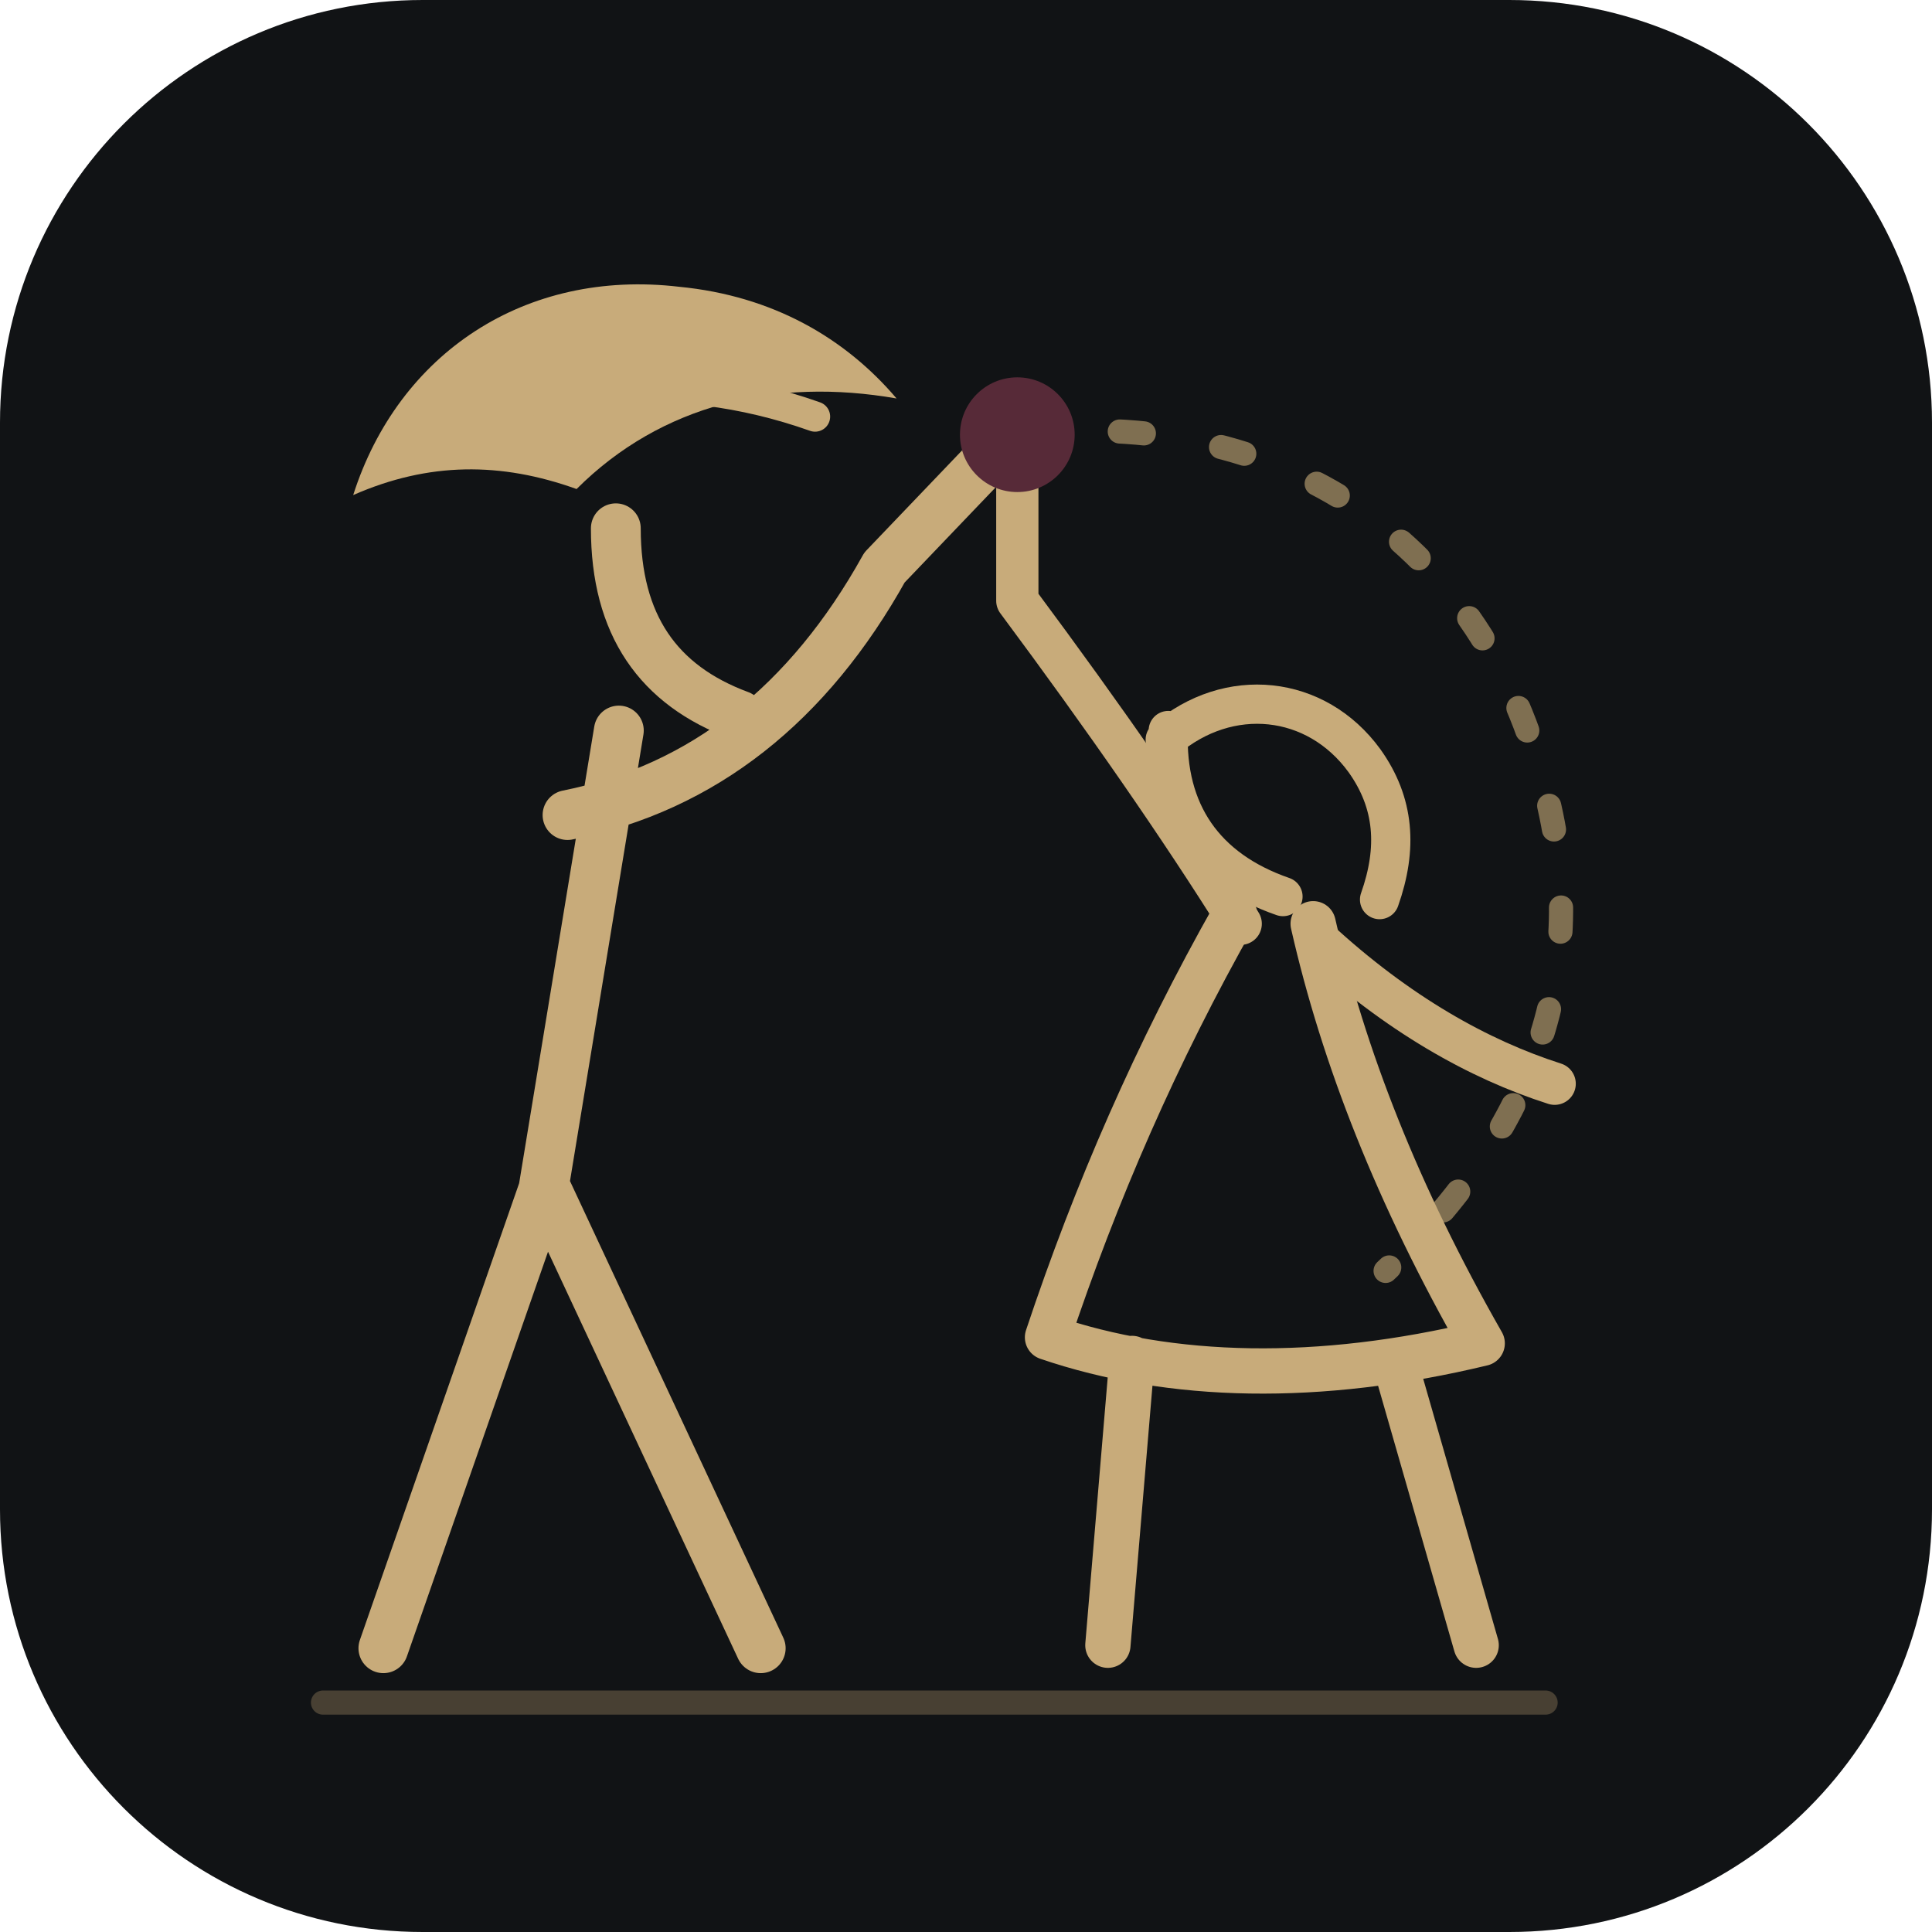
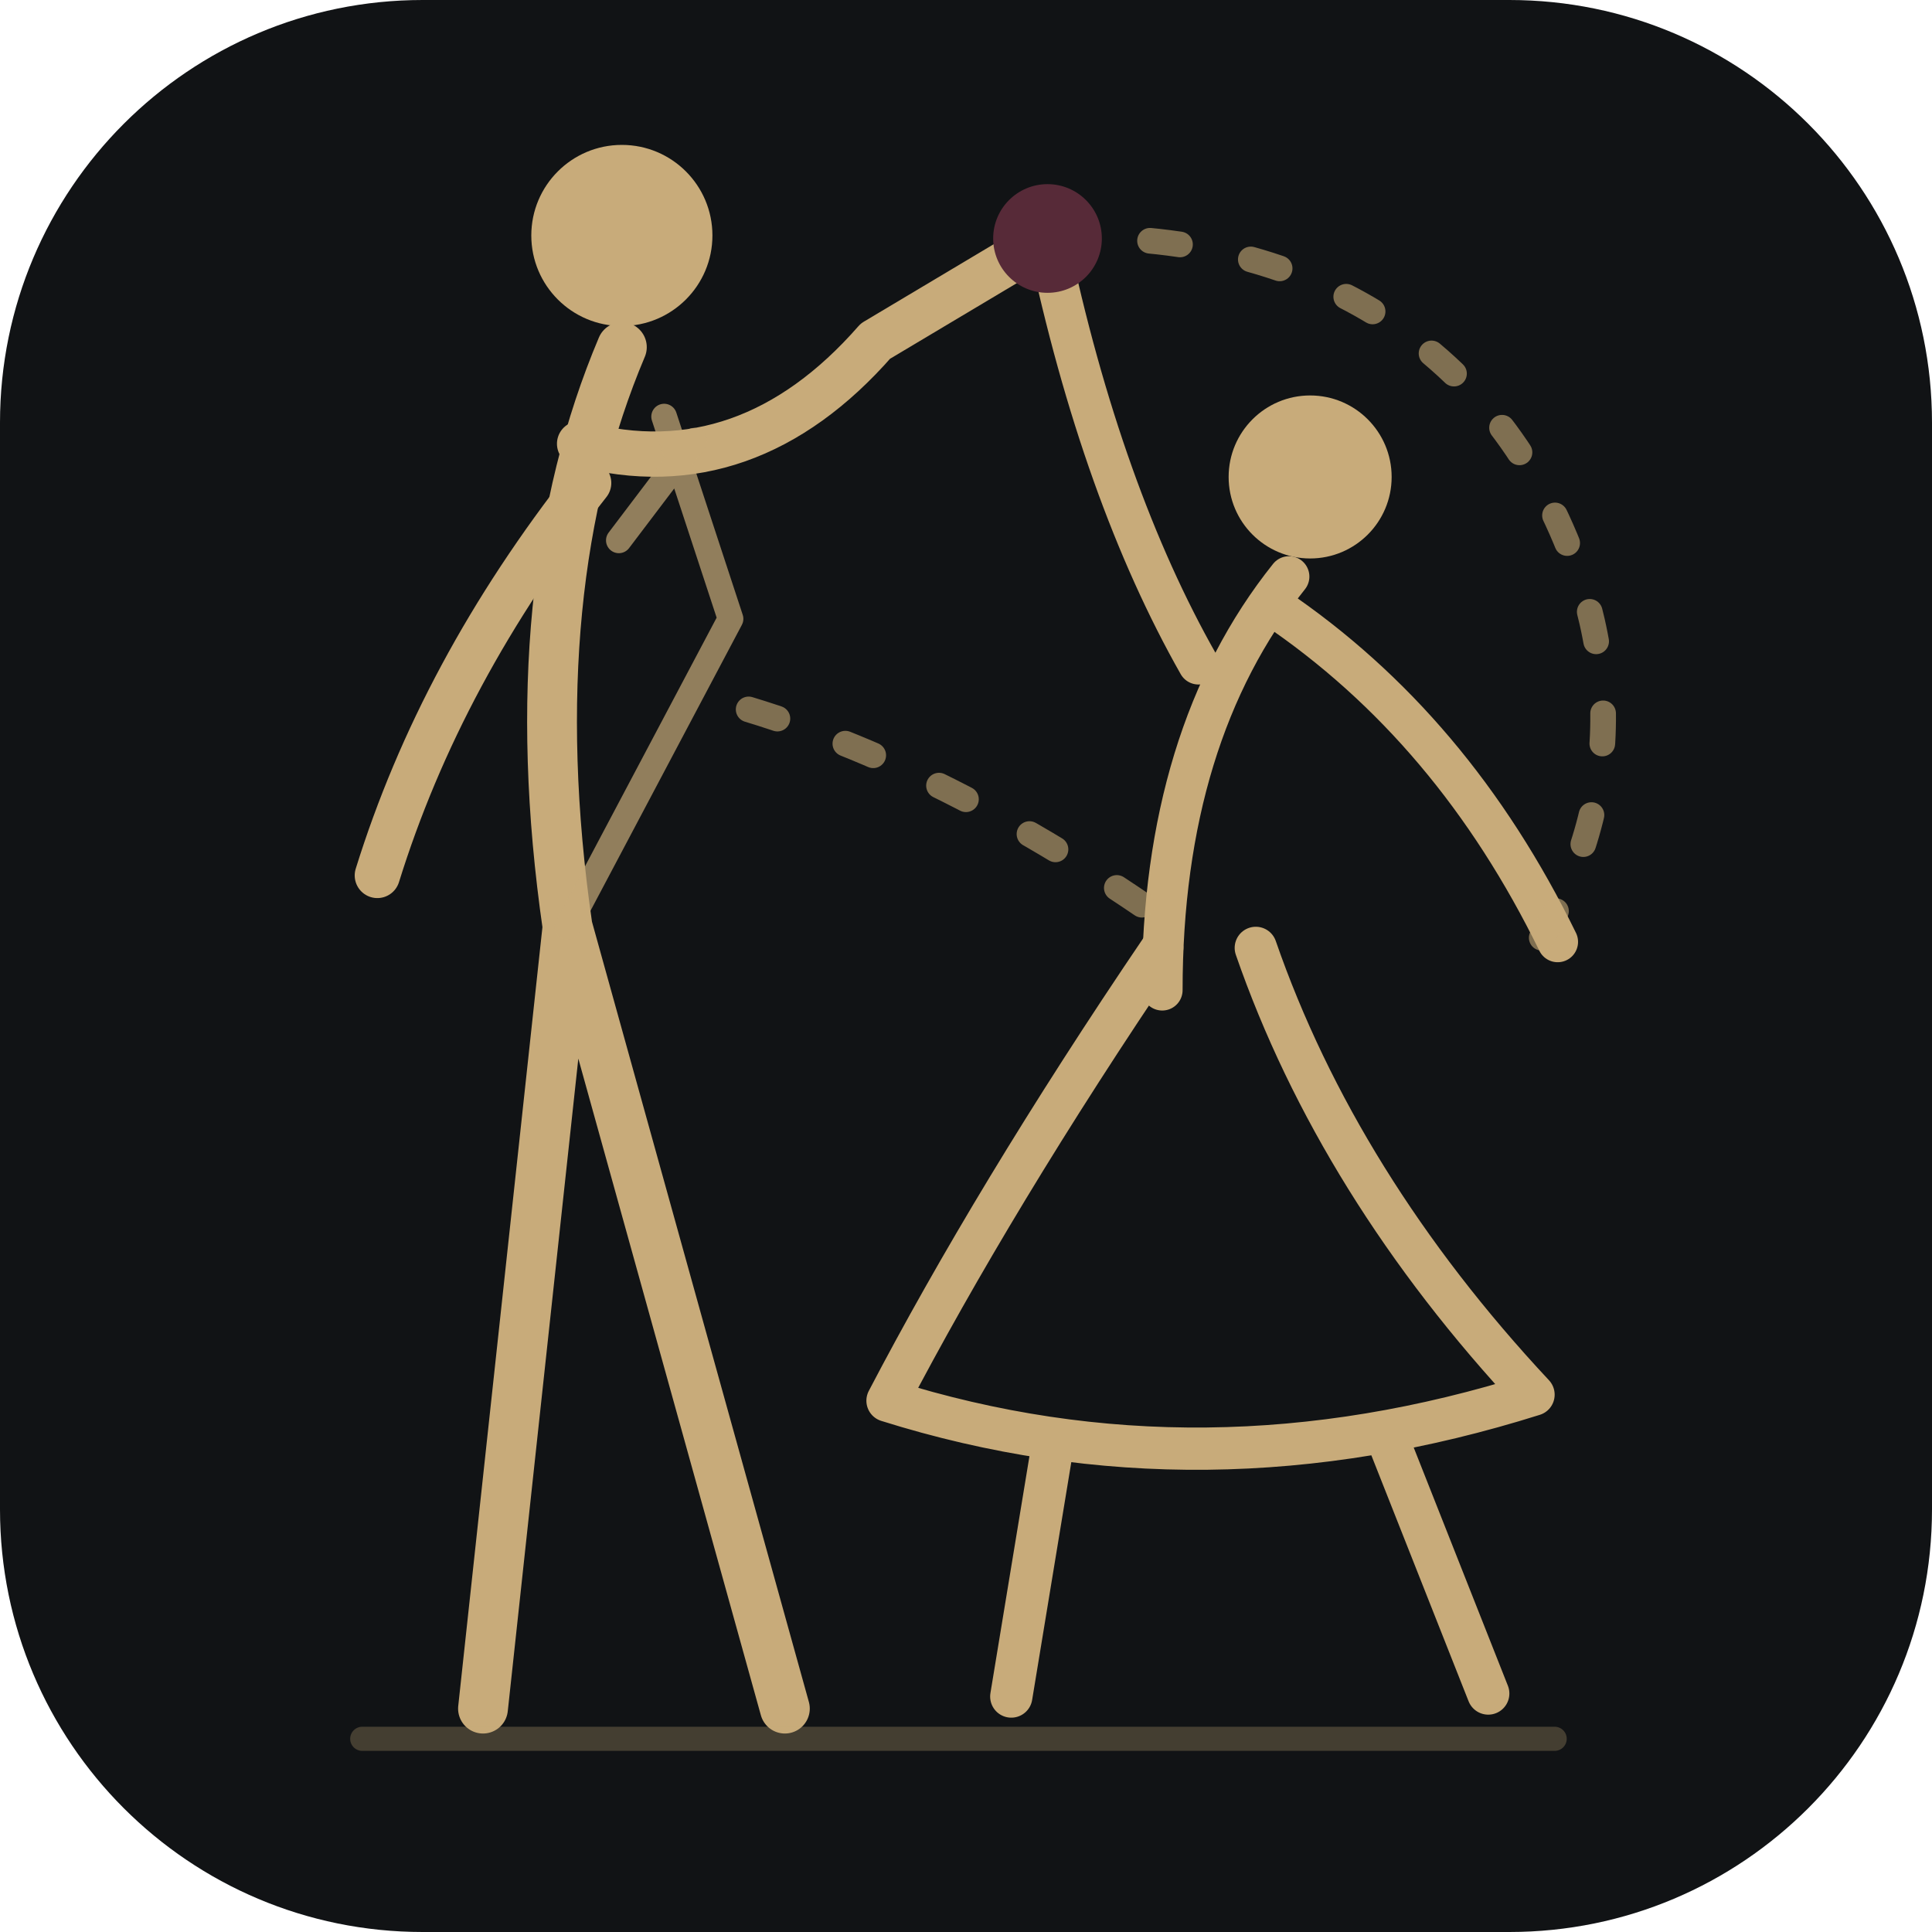
<svg xmlns="http://www.w3.org/2000/svg" viewBox="0 0 64 64">
  <rect width="64" height="64" rx="14" fill="#111315" />
  <g fill="none" stroke="#C8AB7A" stroke-linecap="round" stroke-linejoin="round">
-     <path d="M11.7 16.4c1.5-4.7 5.7-7.5 10.8-6.9 3.1.3 5.5 1.7 7.2 3.7-4-.7-7.8.2-10.6 3-2.5-.9-4.9-.9-7.4.2Z" fill="#C8AB7A" stroke="none" />
-     <path d="M13.2 14.9c4.3-2.2 9-2.8 13.8-1.1M15.1 12.6c3.7-1.8 7.4-2.2 11.1-1.1" stroke-width="1" />
-     <path d="M20.4 17.5c0 3.2 1.4 5.2 4.1 6.2M20.5 24.2 18 39.4 12.7 54.6M18.1 39.4l7.1 15.2M18.8 27c4.5-.9 8-3.7 10.5-8.2l4.4-4.6" stroke-width="1.65" />
-     <path d="M38.7 24.2c-.1 2.7 1.2 4.6 3.8 5.5M38.6 24.5c2.1-1.8 5-1.5 6.6.7 1 1.4 1.1 2.9.5 4.6" stroke-width="1.3" />
-     <path d="M40.9 30.3c-2.6 4.6-4.6 9.2-6.2 14 4.1 1.4 9 1.5 14.4.2-2.8-4.9-4.6-9.5-5.6-13.9M37.5 45l-.8 9.5M46.2 45.1l2.7 9.4" stroke-width="1.5" />
-     <path d="M41.1 30.6c-2-3.2-4.5-6.8-7.4-10.7v-5.7M43.6 31.1c2.7 2.5 5.4 4 7.9 4.8" stroke-width="1.4" />
-     <path d="M33.7 14.4c8.8-1 15.5 3.6 17.5 11.8 1.5 5.8-.3 11.2-5.3 15.9" stroke-width=".8" stroke-dasharray=".8 2.6" opacity=".6" />
-     <path d="M10.7 56.4h40.5" stroke-width=".8" opacity=".3" />
+     <circle cx="20.6" cy="7.8" r="3" fill="#C8AB7A" stroke="none" />
+     <path d="M20.6 11.5c-2.2 5.2-2.9 11.6-1.8 19.2L16 56.6M18.8 30.7l7.2 25.9" stroke-width="1.65" />
+     <path d="M19.2 14.7c3.7 1 7-.2 9.8-3.4l5.7-3.4M19.5 16c-3.3 4.2-5.6 8.5-7 13" stroke-width="1.5" />
+     <path d="m22 13.8 2.2 6.7-5.4 10.2M23 14.6l-2.5 3.3" stroke-width=".85" opacity=".7" />
+     <circle cx="43.4" cy="15.8" r="2.7" fill="#C8AB7A" stroke="none" />
+     <path d="M42.7 19.1c-2.8 3.5-4.2 8.1-4.2 13.7M39.7 22c-2.1-3.7-3.8-8.4-5-14.1M42.2 20.1c4 2.7 7.1 6.4 9.4 11.1" stroke-width="1.35" />
+     <path d="M38.5 31.4c-3.8 5.6-6.8 10.6-9.1 15 7 2.2 14.1 2.1 21.4-.2-4.3-4.6-7.4-9.6-9.2-14.8M34.9 47.7l-1.4 8.5M45.9 47.5l3.4 8.6" stroke-width="1.4" />
+     <path d="M24.8 23.5c4.6 1.4 9.5 3.9 14.5 7.5M34.7 7.9c8.1-.4 14.5 3.2 17.3 10.3 2 5.1 1.3 10.1-2.2 14.8" stroke-width=".85" stroke-dasharray="1 2.4" opacity=".6" />
+     <path d="M12 57.6h39.5" stroke-width=".8" opacity=".28" />
  </g>
-   <circle cx="33.7" cy="14.4" r="1.9" fill="#572A38" />
+   <circle cx="34.7" cy="7.9" r="1.8" fill="#572A38" />
</svg>
